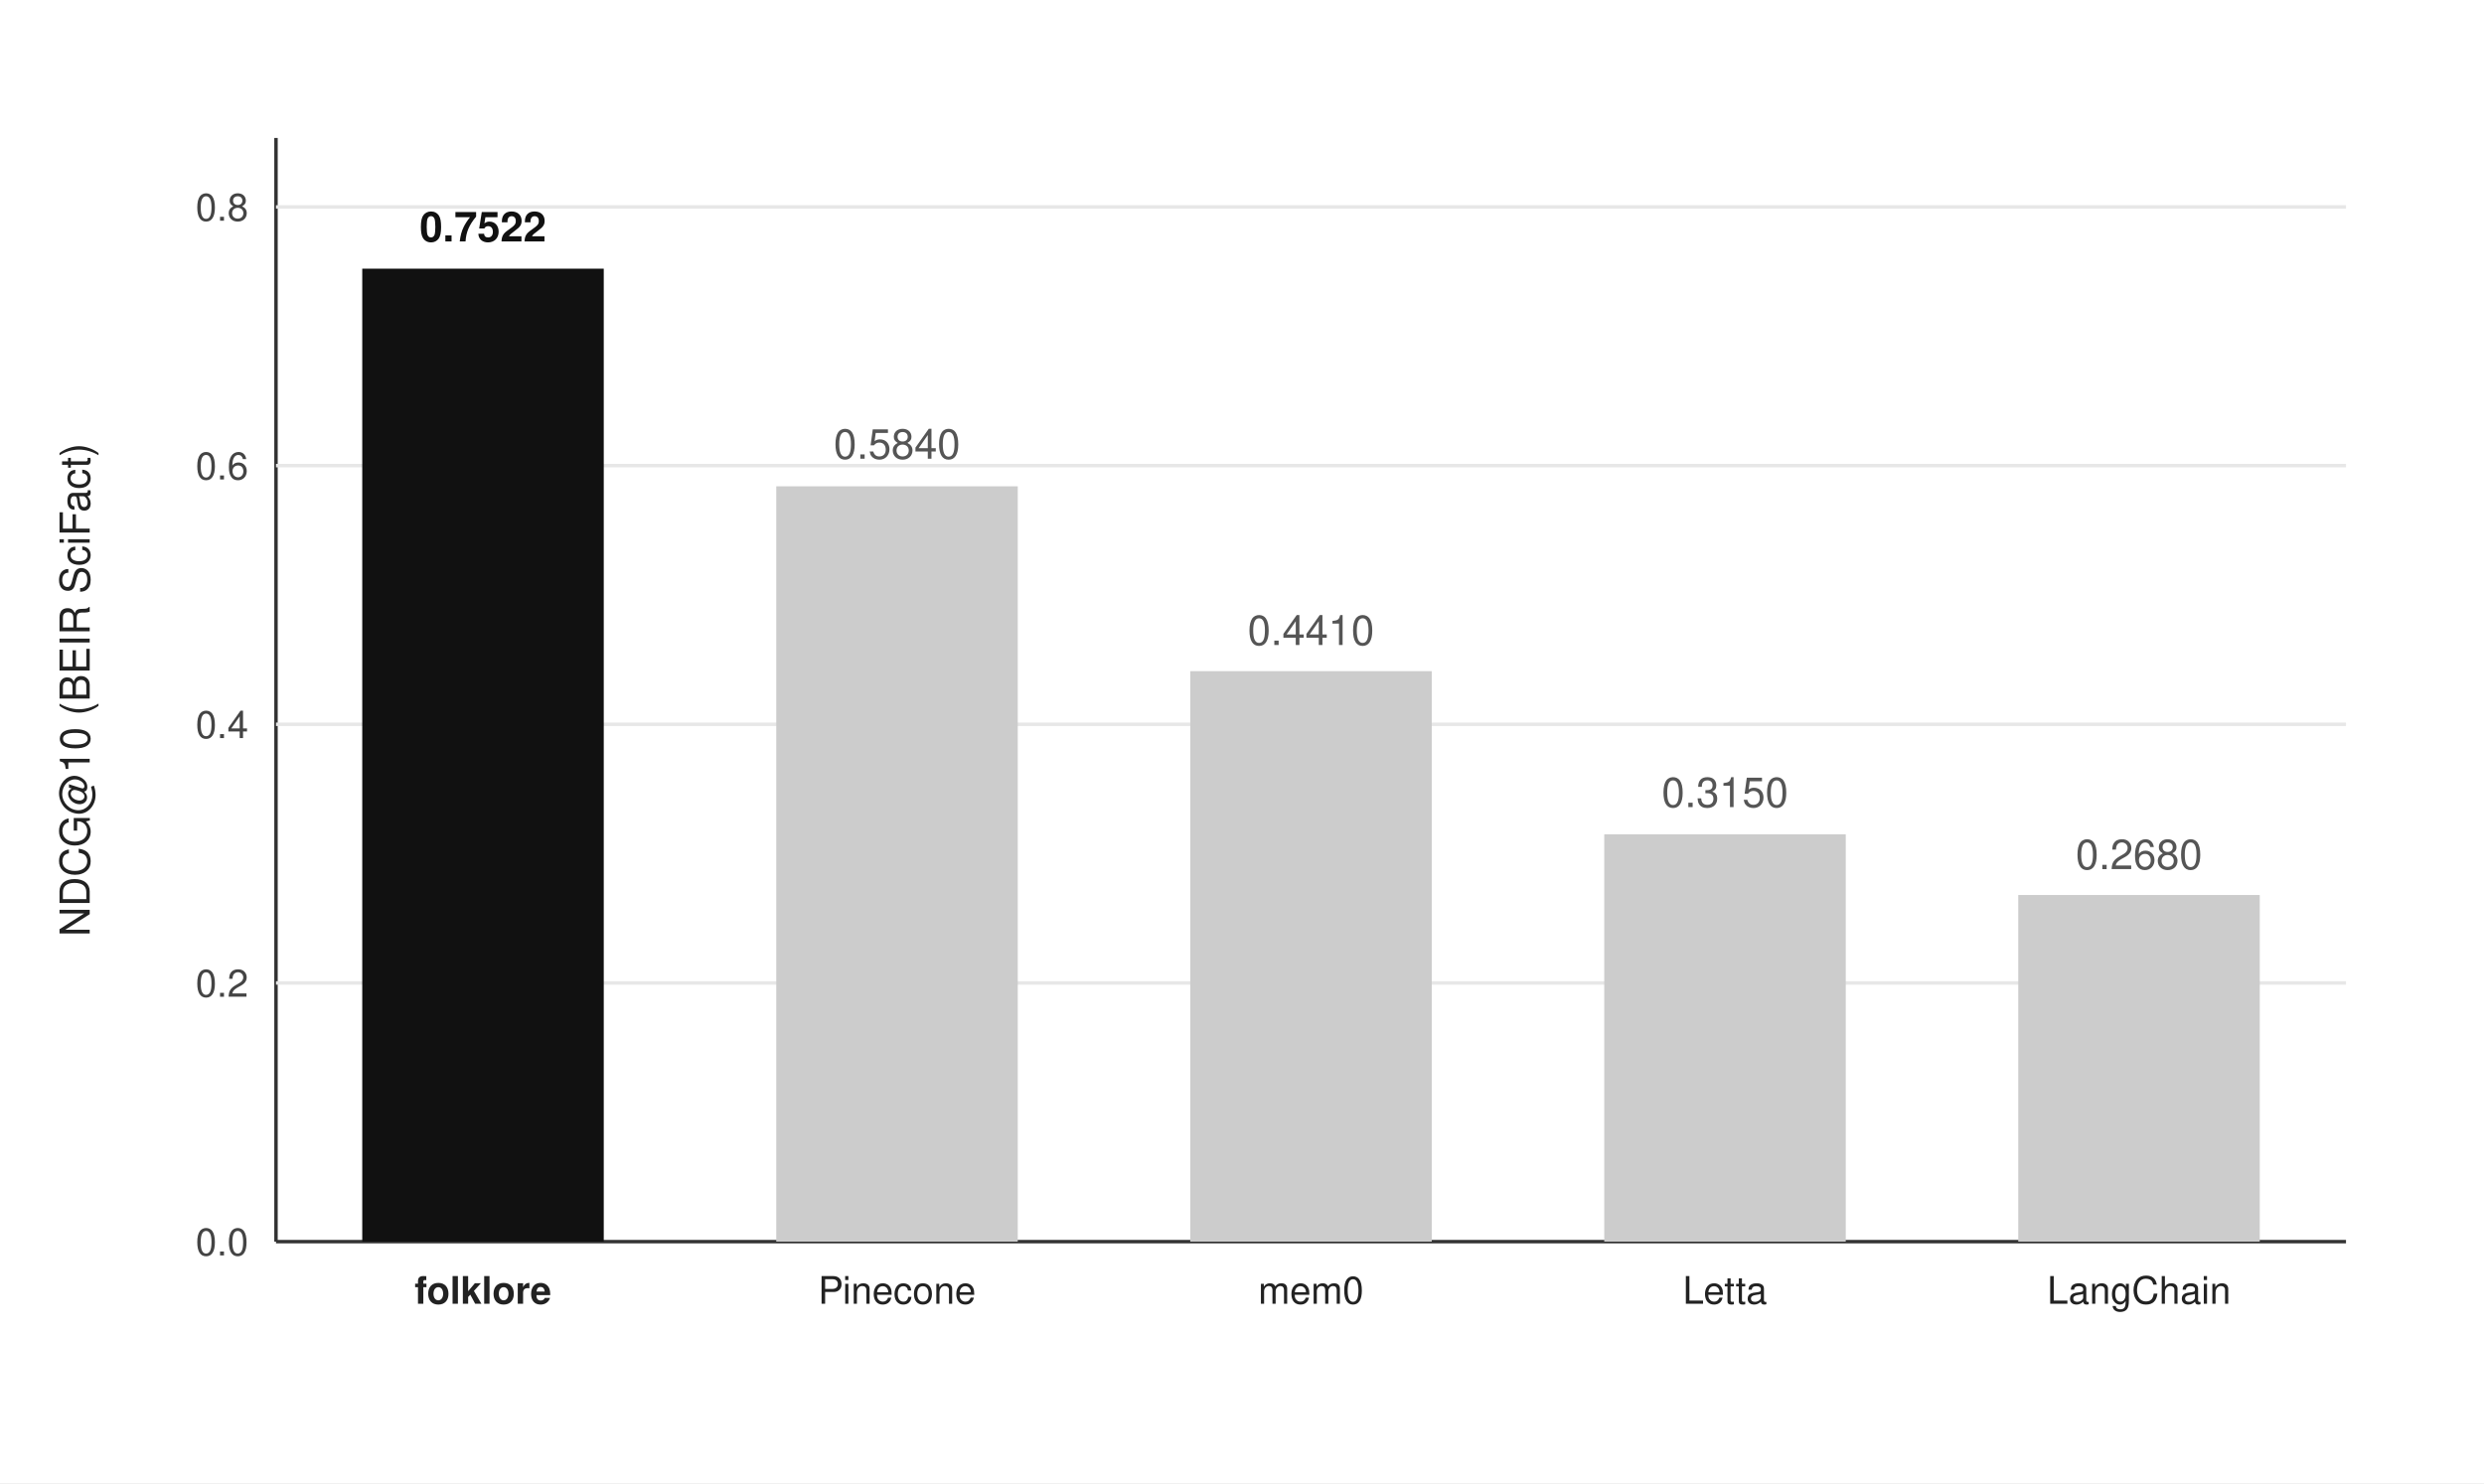
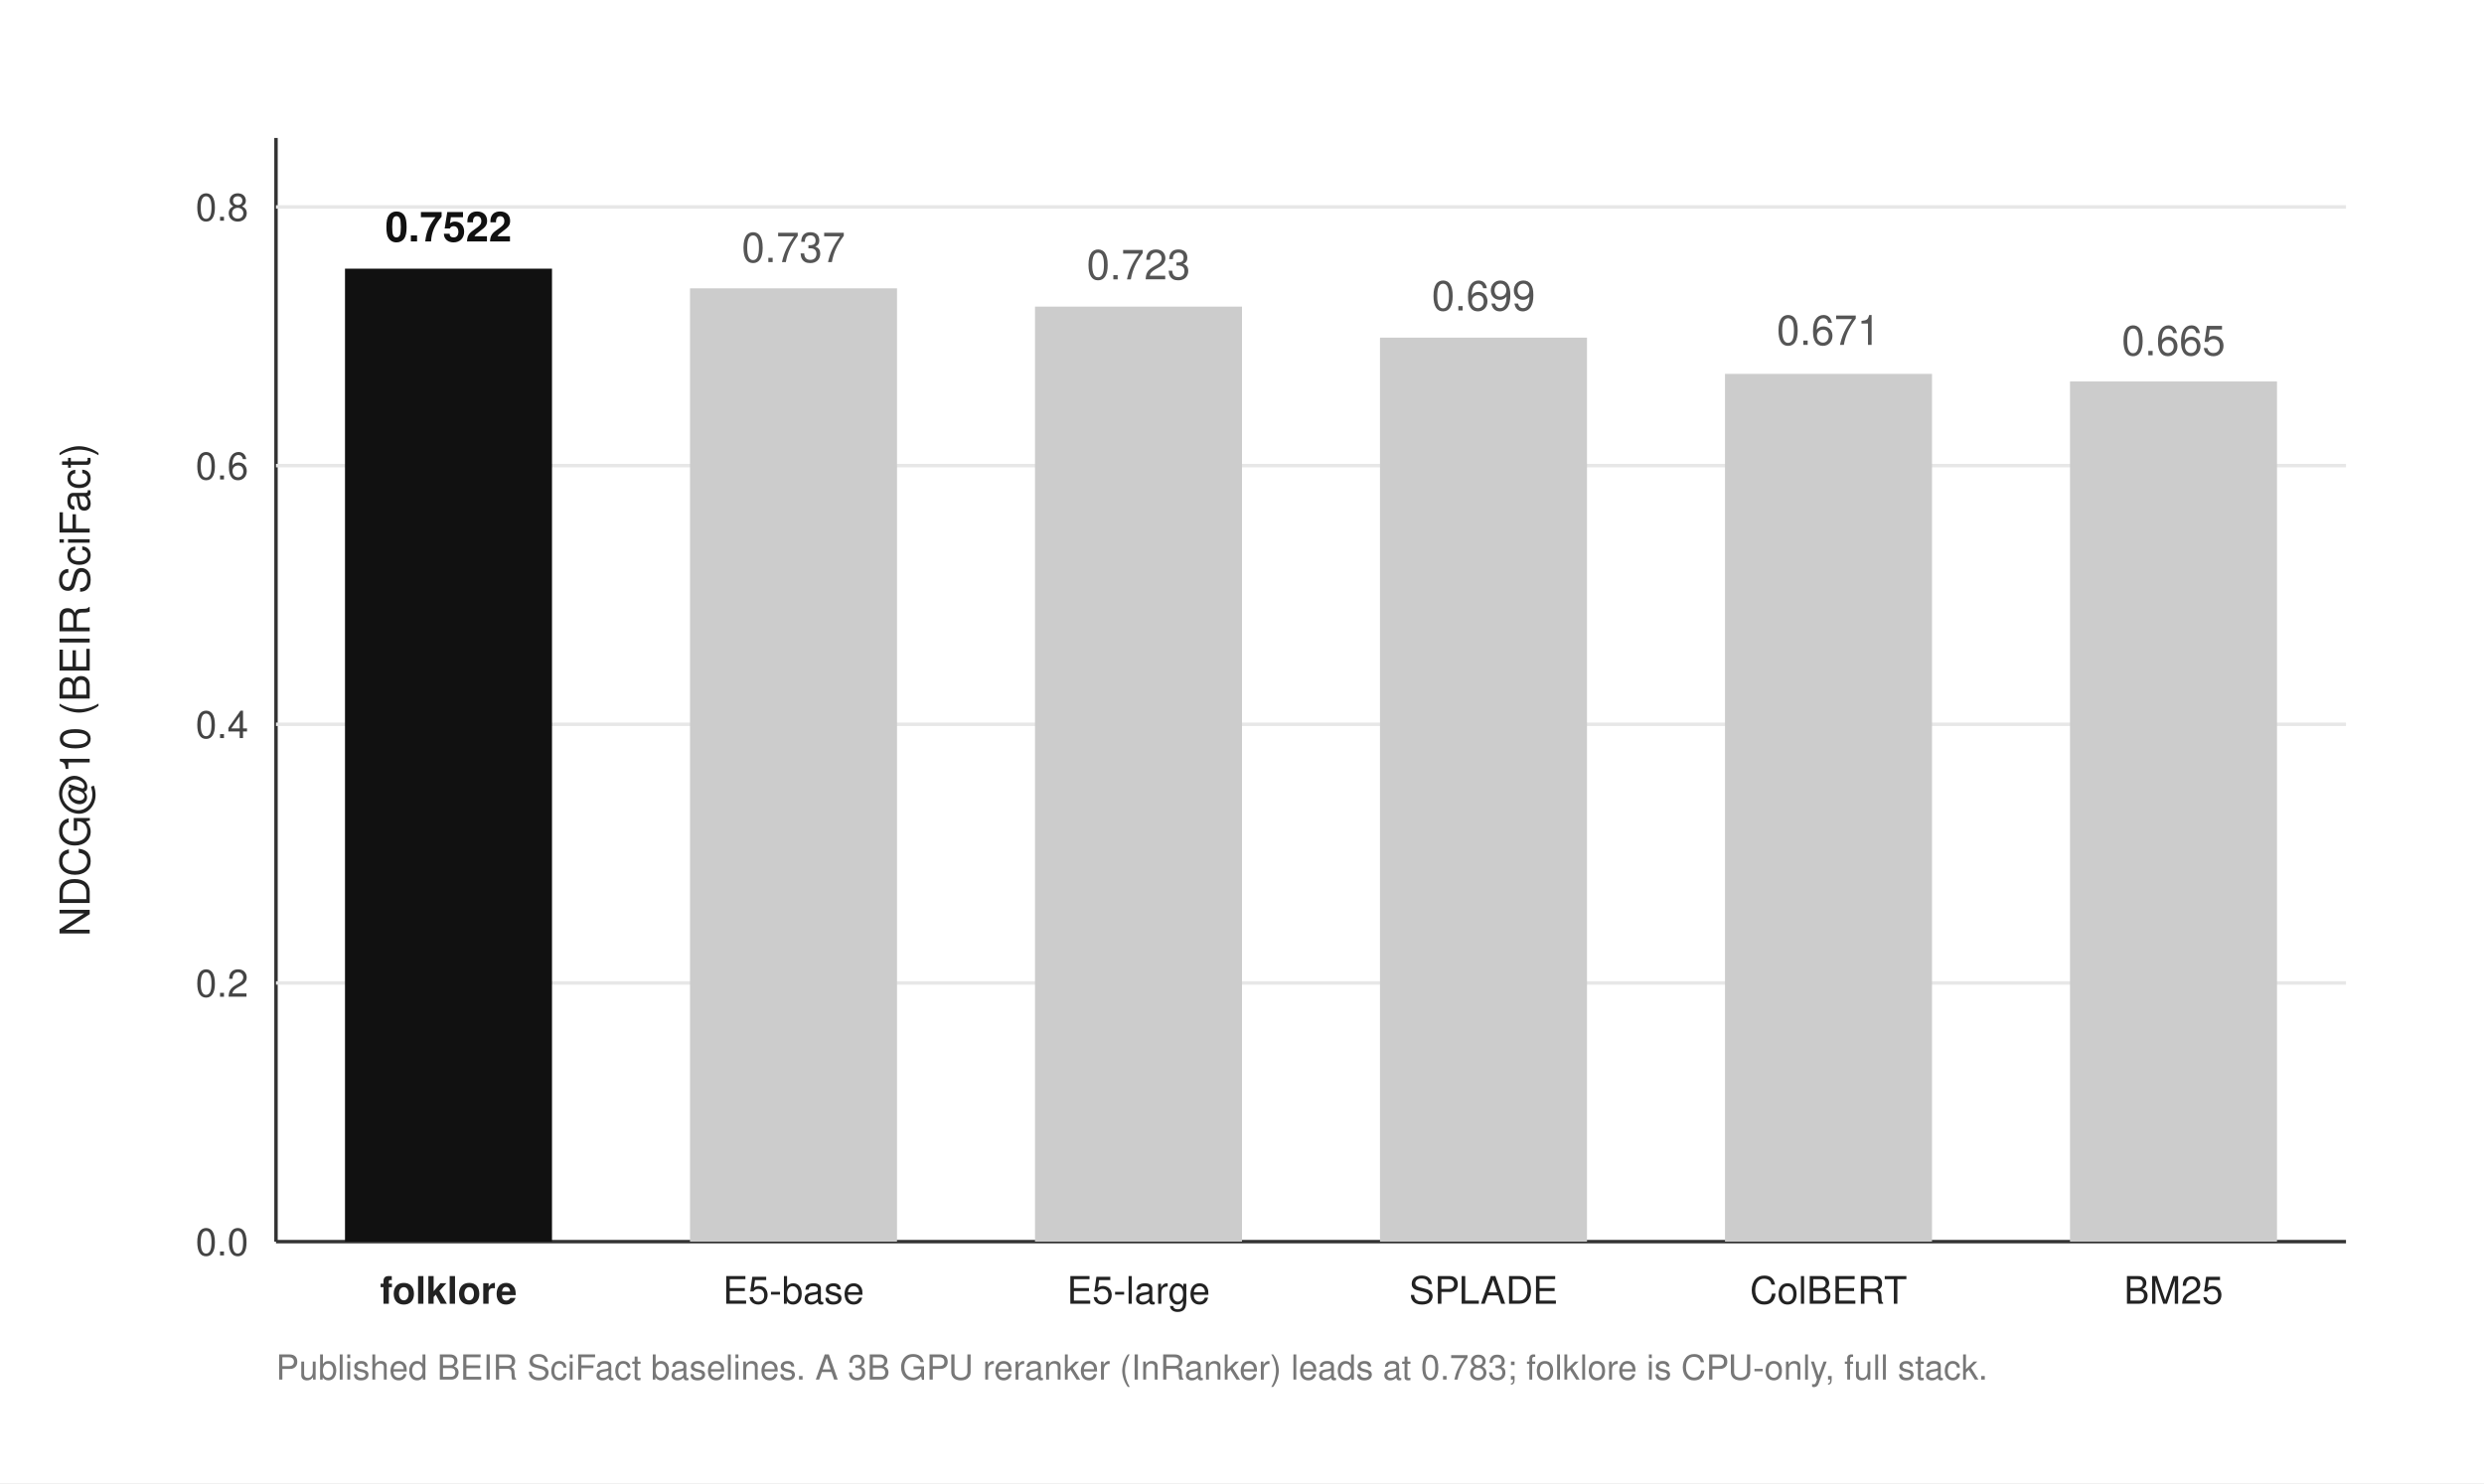
<svg xmlns="http://www.w3.org/2000/svg" viewBox="0 0 720 430" font-family="Helvetica, Arial, sans-serif">
  <rect width="720" height="430" fill="#ffffff" />
  <line x1="80" y1="40" x2="80" y2="360" stroke="#333" stroke-width="1" />
  <line x1="80" y1="360" x2="680" y2="360" stroke="#333" stroke-width="1" />
  <g stroke="#e7e7e7" stroke-width="1">
    <line x1="80" y1="285" x2="680" y2="285" />
    <line x1="80" y1="210" x2="680" y2="210" />
    <line x1="80" y1="135" x2="680" y2="135" />
    <line x1="80" y1="60" x2="680" y2="60" />
  </g>
  <g fill="#444" font-size="11" text-anchor="end">
    <text x="72" y="364">0.0</text>
    <text x="72" y="289">0.2</text>
    <text x="72" y="214">0.4</text>
    <text x="72" y="139">0.6</text>
    <text x="72" y="64">0.8</text>
  </g>
-   <rect x="105" y="77.9" width="70" height="282.1" fill="#111111" />
-   <rect x="225" y="141" width="70" height="219" fill="#cccccc" />
-   <rect x="345" y="194.6" width="70" height="165.4" fill="#cccccc" />
-   <rect x="465" y="241.9" width="70" height="118.1" fill="#cccccc" />
-   <rect x="585" y="259.5" width="70" height="100.5" fill="#cccccc" />
+   <rect x="100" y="77.9" width="60" height="282.1" fill="#111111" />
+   <rect x="200" y="83.6" width="60" height="276.4" fill="#cccccc" />
+   <rect x="300" y="88.9" width="60" height="271.1" fill="#cccccc" />
+   <rect x="400" y="97.9" width="60" height="262.1" fill="#cccccc" />
+   <rect x="500" y="108.4" width="60" height="251.6" fill="#cccccc" />
+   <rect x="600" y="110.6" width="60" height="249.4" fill="#cccccc" />
  <g font-size="12" text-anchor="middle">
-     <text x="140" y="70" fill="#111111" font-weight="bold">0.7522</text>
-     <text x="260" y="133" fill="#555">0.5840</text>
-     <text x="380" y="187" fill="#555">0.4410</text>
-     <text x="500" y="234" fill="#555">0.3150</text>
-     <text x="620" y="252" fill="#555">0.2680</text>
+     <text x="130" y="70" fill="#111111" font-weight="bold">0.7522</text>
+     <text x="230" y="76" fill="#555">0.737</text>
+     <text x="330" y="81" fill="#555">0.723</text>
+     <text x="430" y="90" fill="#555">0.699</text>
+     <text x="530" y="100" fill="#555">0.671</text>
+     <text x="630" y="103" fill="#555">0.665</text>
  </g>
  <g font-size="11" fill="#222" text-anchor="middle">
-     <text x="140" y="378" font-weight="bold">folklore</text>
-     <text x="260" y="378">Pinecone</text>
-     <text x="380" y="378">mem0</text>
-     <text x="500" y="378">Letta</text>
-     <text x="620" y="378">LangChain</text>
+     <text x="130" y="378" font-weight="bold">folklore</text>
+     <text x="230" y="378">E5-base</text>
+     <text x="330" y="378">E5-large</text>
+     <text x="430" y="378">SPLADE</text>
+     <text x="530" y="378">ColBERT</text>
+     <text x="630" y="378">BM25</text>
  </g>
  <text x="26" y="200" fill="#222" font-size="12" text-anchor="middle" transform="rotate(-90 26 200)">NDCG@10 (BEIR SciFact)</text>
+   <text x="80" y="400" fill="#777" font-size="10">Published BEIR SciFact baselines. A 3B GPU reranker (InRanker) leads at 0.783; folklore is CPU-only, full stack.</text>
</svg>
